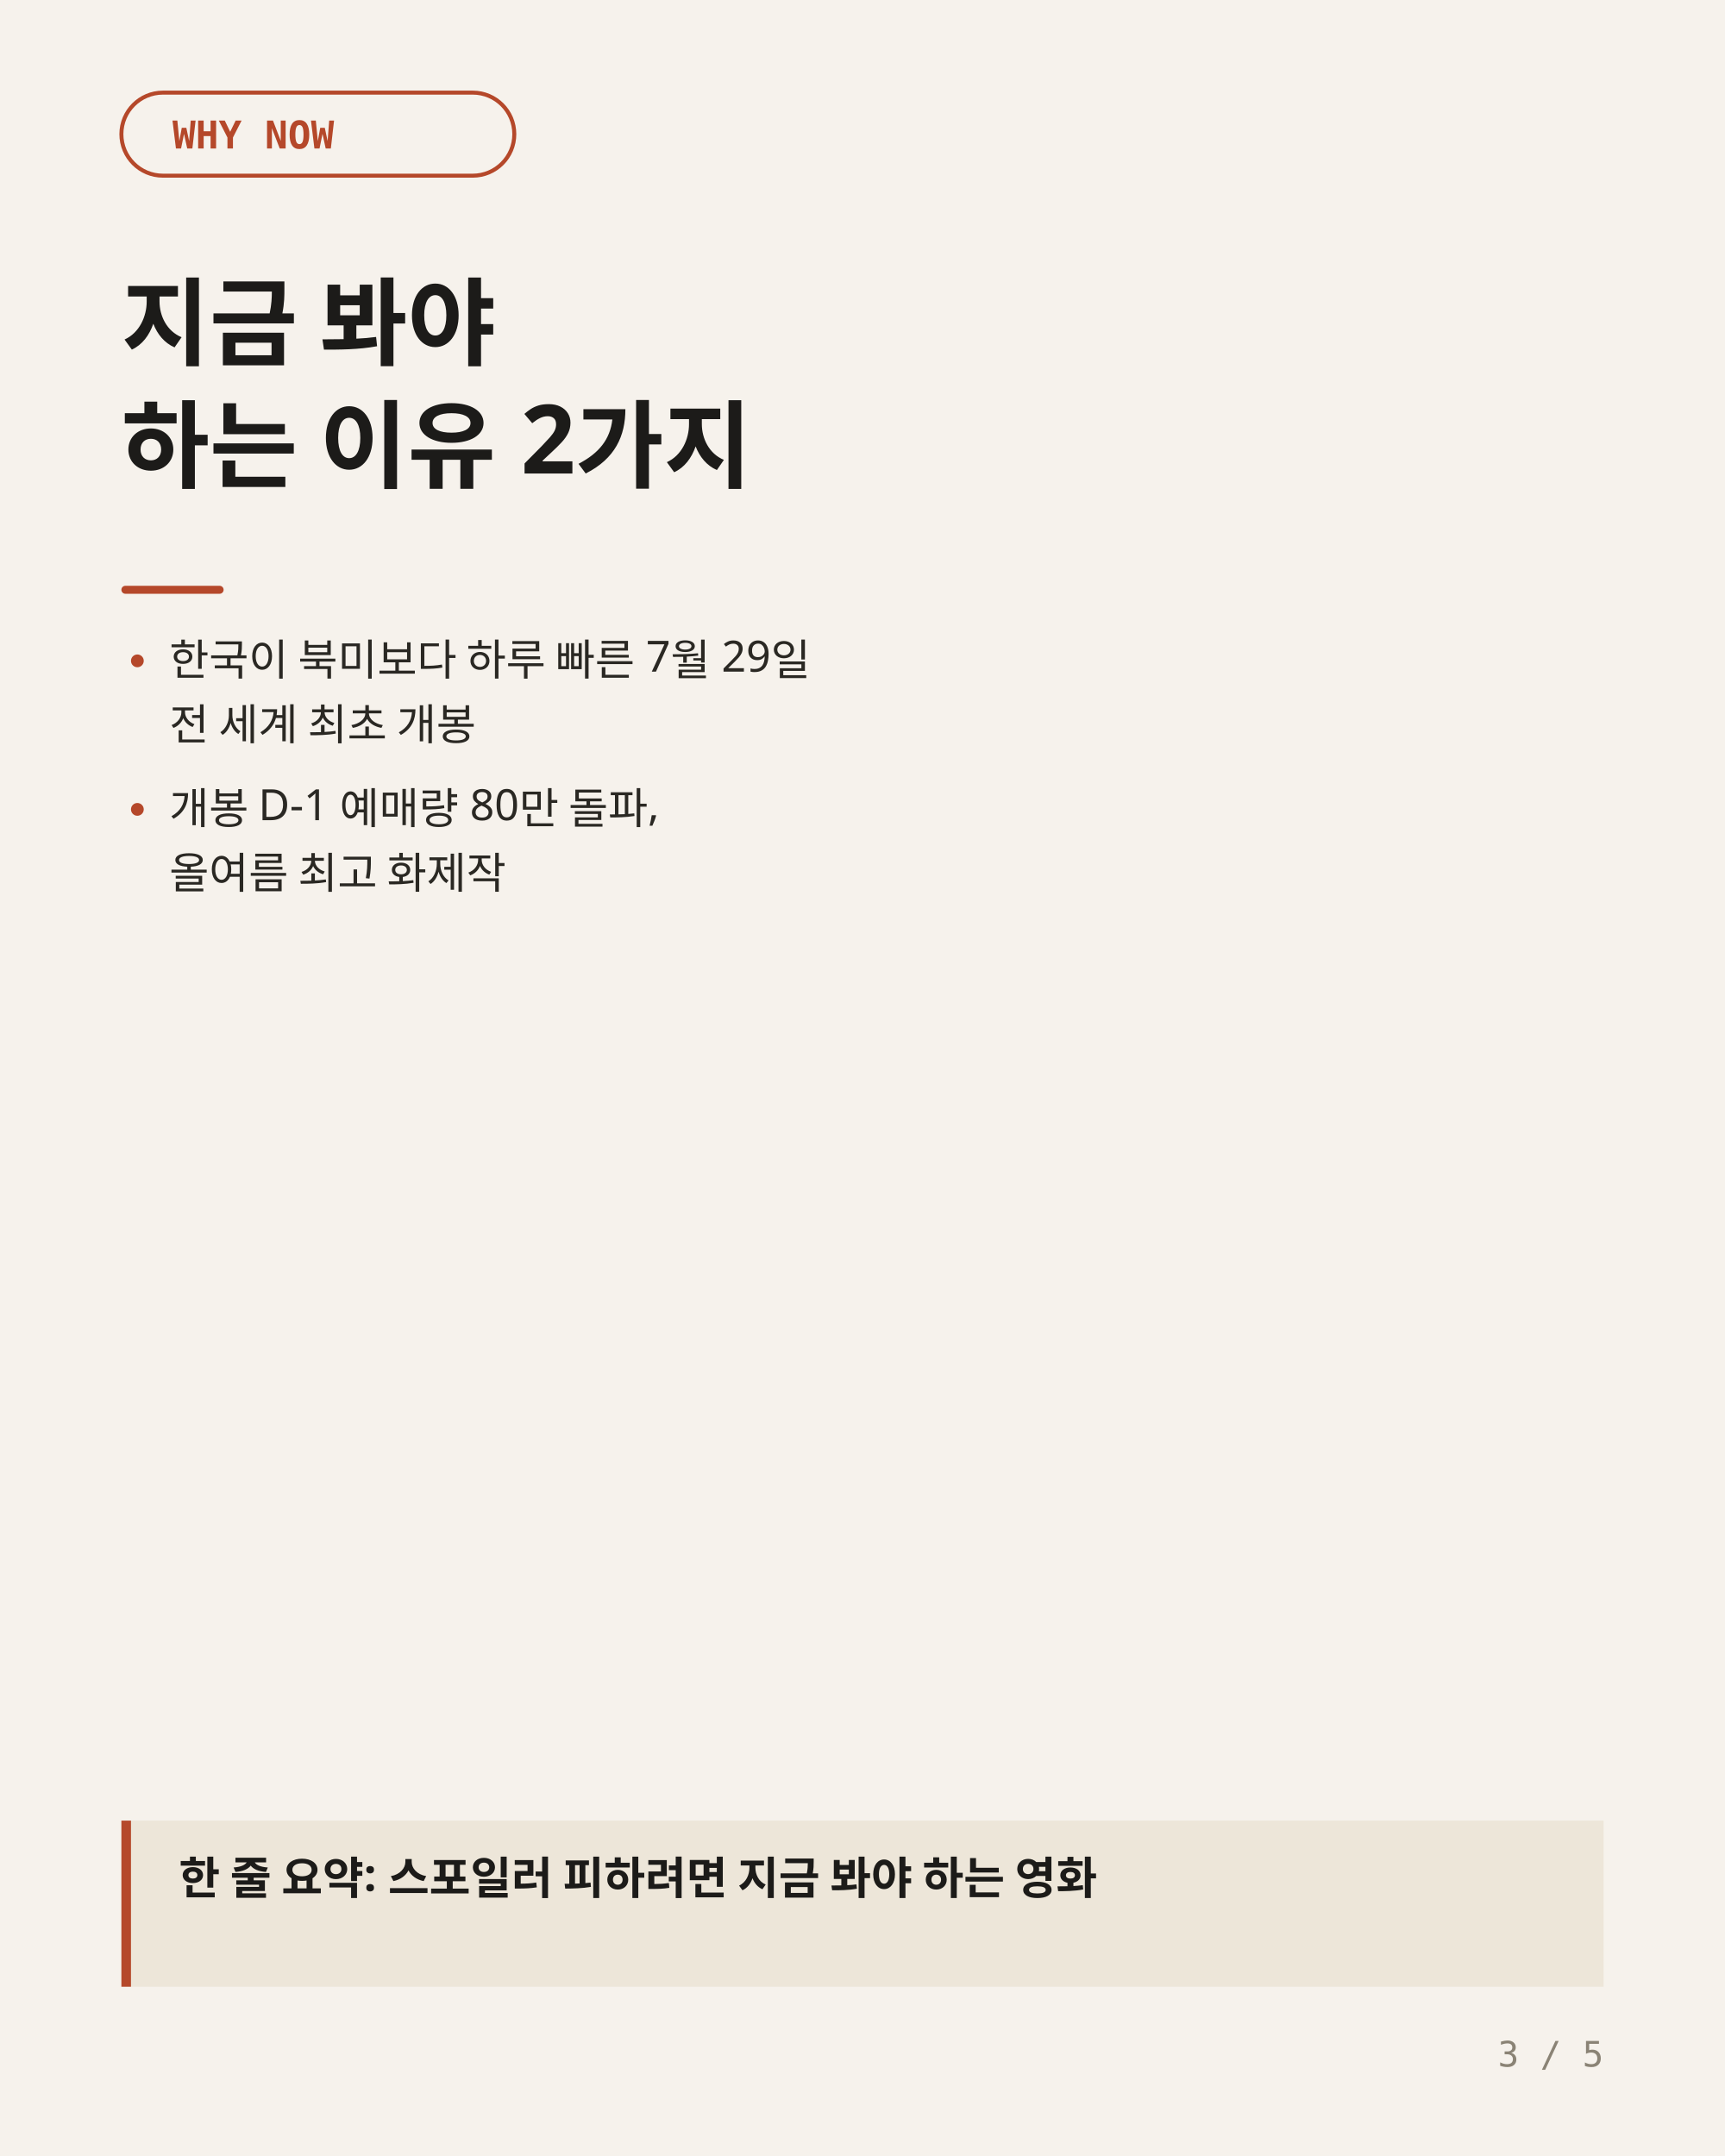
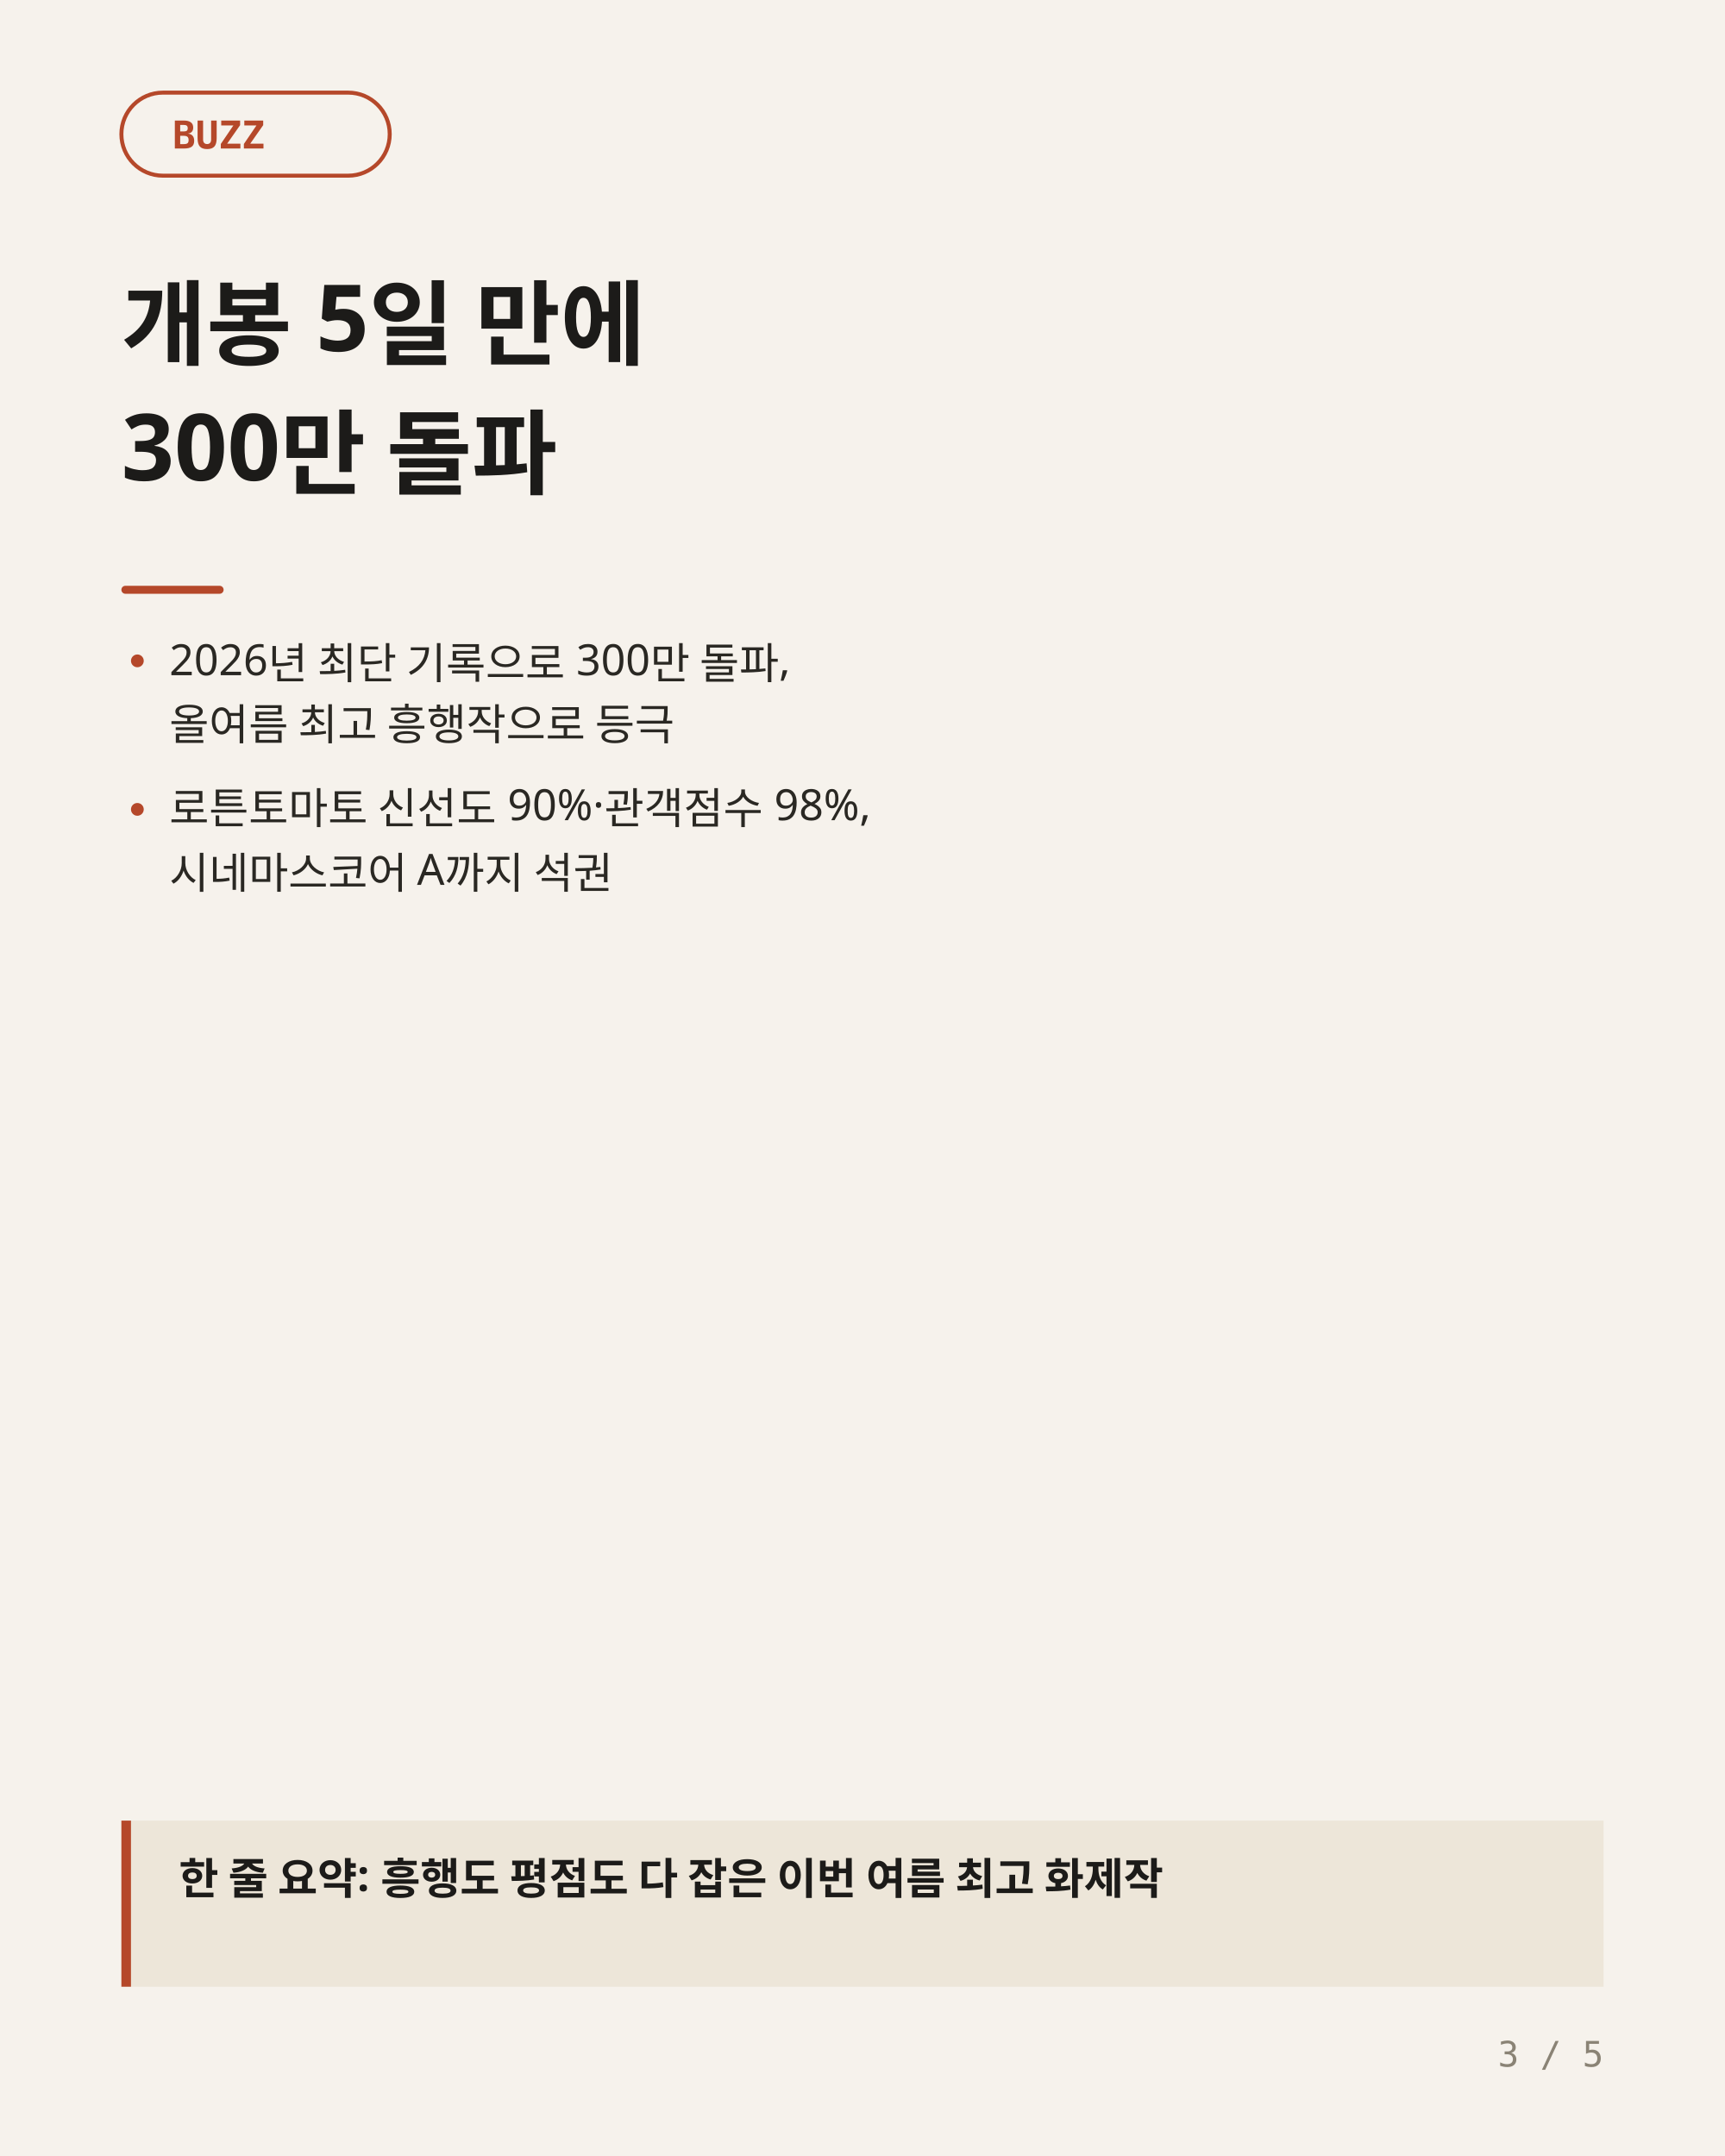
<svg xmlns="http://www.w3.org/2000/svg" width="1080" height="1350" viewBox="0 0 1080 1350">
  <rect width="1080" height="1350" fill="#F6F2EC" />
-   <rect x="76" y="58" width="246" height="52" rx="26" fill="none" stroke="#B5482A" stroke-width="2.5" />
-   <text x="108" y="93.0" font-size="24" font-weight="700" font-family="'Plex Mono','SFMono-Regular',monospace" fill="#B5482A">WHY NOW</text>
-   <text x="76" y="224.0" font-size="60" font-weight="800" font-family="'Pretendard','Apple SD Gothic Neo','Malgun Gothic',sans-serif" fill="#1C1B19">지금 봐야</text>
-   <text x="76" y="300.8" font-size="60" font-weight="800" font-family="'Pretendard','Apple SD Gothic Neo','Malgun Gothic',sans-serif" fill="#1C1B19">하는 이유 2가지</text>
+   <rect x="76" y="58" width="168" height="52" rx="26" fill="none" stroke="#B5482A" stroke-width="2.5" />
+   <text x="108" y="93.0" font-size="24" font-weight="700" font-family="'Plex Mono','SFMono-Regular',monospace" fill="#B5482A">BUZZ</text>
+   <text x="76" y="224.0" font-size="58" font-weight="800" font-family="'Pretendard','Apple SD Gothic Neo','Malgun Gothic',sans-serif" fill="#1C1B19">개봉 5일 만에</text>
+   <text x="76" y="300.8" font-size="58" font-weight="800" font-family="'Pretendard','Apple SD Gothic Neo','Malgun Gothic',sans-serif" fill="#1C1B19">300만 돌파</text>
  <rect x="76" y="366.8" width="64" height="5" rx="2.5" fill="#B5482A" />
  <circle cx="86" cy="413.8" r="4" fill="#B5482A" />
-   <text x="106" y="422.8" font-size="27" font-weight="400" font-family="'Pretendard','Apple SD Gothic Neo','Malgun Gothic',sans-serif" fill="#2A2823">한국이 북미보다 하루 빠른 7월 29일</text>
-   <text x="106" y="463.3" font-size="27" font-weight="400" font-family="'Pretendard','Apple SD Gothic Neo','Malgun Gothic',sans-serif" fill="#2A2823">전 세계 최초 개봉</text>
+   <text x="106" y="422.8" font-size="27" font-weight="400" font-family="'Pretendard','Apple SD Gothic Neo','Malgun Gothic',sans-serif" fill="#2A2823">2026년 최단 기록으로 300만 돌파,</text>
+   <text x="106" y="463.3" font-size="27" font-weight="400" font-family="'Pretendard','Apple SD Gothic Neo','Malgun Gothic',sans-serif" fill="#2A2823">올여름 최고 흥행작으로 등극</text>
  <circle cx="86" cy="506.8" r="4" fill="#B5482A" />
-   <text x="106" y="515.8" font-size="27" font-weight="400" font-family="'Pretendard','Apple SD Gothic Neo','Malgun Gothic',sans-serif" fill="#2A2823">개봉 D-1 예매량 80만 돌파,</text>
-   <text x="106" y="556.3" font-size="27" font-weight="400" font-family="'Pretendard','Apple SD Gothic Neo','Malgun Gothic',sans-serif" fill="#2A2823">올여름 최고 화제작</text>
+   <text x="106" y="515.8" font-size="27" font-weight="400" font-family="'Pretendard','Apple SD Gothic Neo','Malgun Gothic',sans-serif" fill="#2A2823">로튼토마토 신선도 90%·관객점수 98%,</text>
+   <text x="106" y="556.3" font-size="27" font-weight="400" font-family="'Pretendard','Apple SD Gothic Neo','Malgun Gothic',sans-serif" fill="#2A2823">시네마스코어 A까지 석권</text>
  <rect x="76" y="1140" width="928" height="104" fill="#EDE6D9" />
  <rect x="76" y="1140" width="6" height="104" fill="#B5482A" />
-   <text x="112" y="1186.0" font-size="28" font-weight="700" font-family="'Pretendard','Apple SD Gothic Neo','Malgun Gothic',sans-serif" fill="#1C1B19">한 줄 요약: 스포일러 피하려면 지금 봐야 하는 영화</text>
+   <text x="112" y="1186.0" font-size="27" font-weight="700" font-family="'Pretendard','Apple SD Gothic Neo','Malgun Gothic',sans-serif" fill="#1C1B19">한 줄 요약: 흥행도 평점도 다 잡은 이번 여름 최고 화제작</text>
  <text text-anchor="end" x="1004" y="1294.0" font-size="22" font-weight="500" font-family="'Plex Mono','SFMono-Regular',monospace" fill="#8A8375">3 / 5</text>
</svg>
